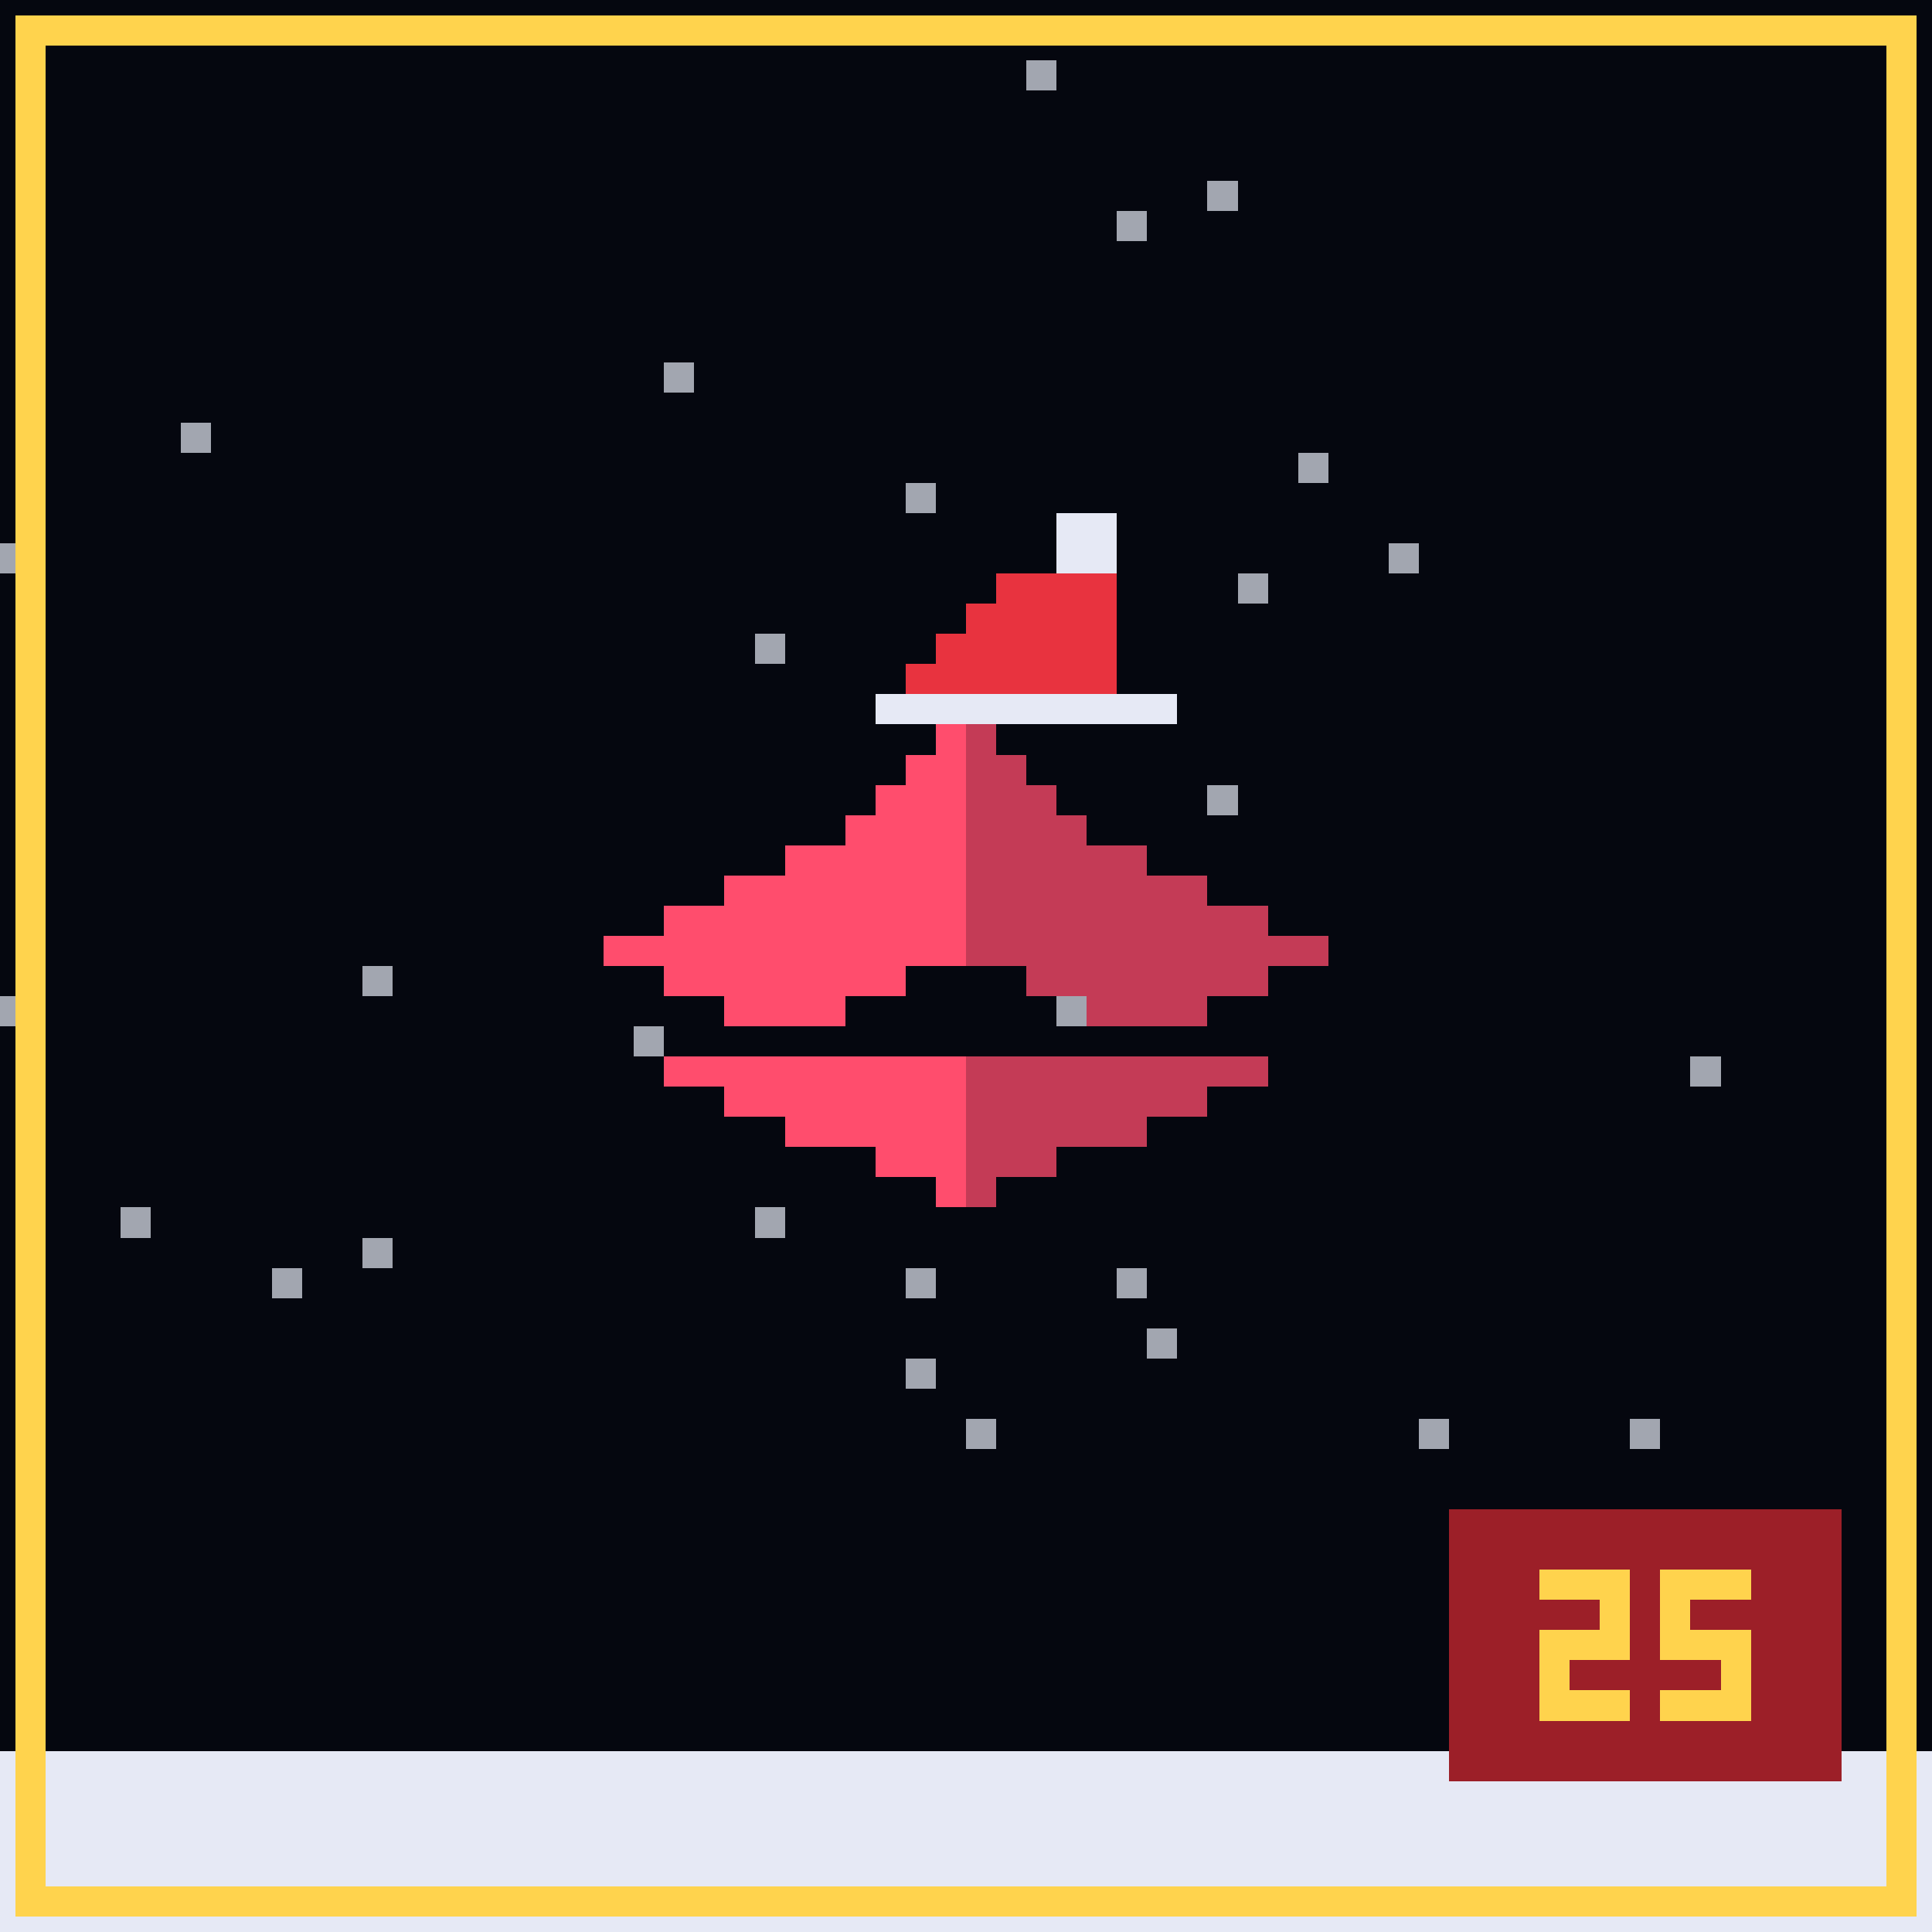
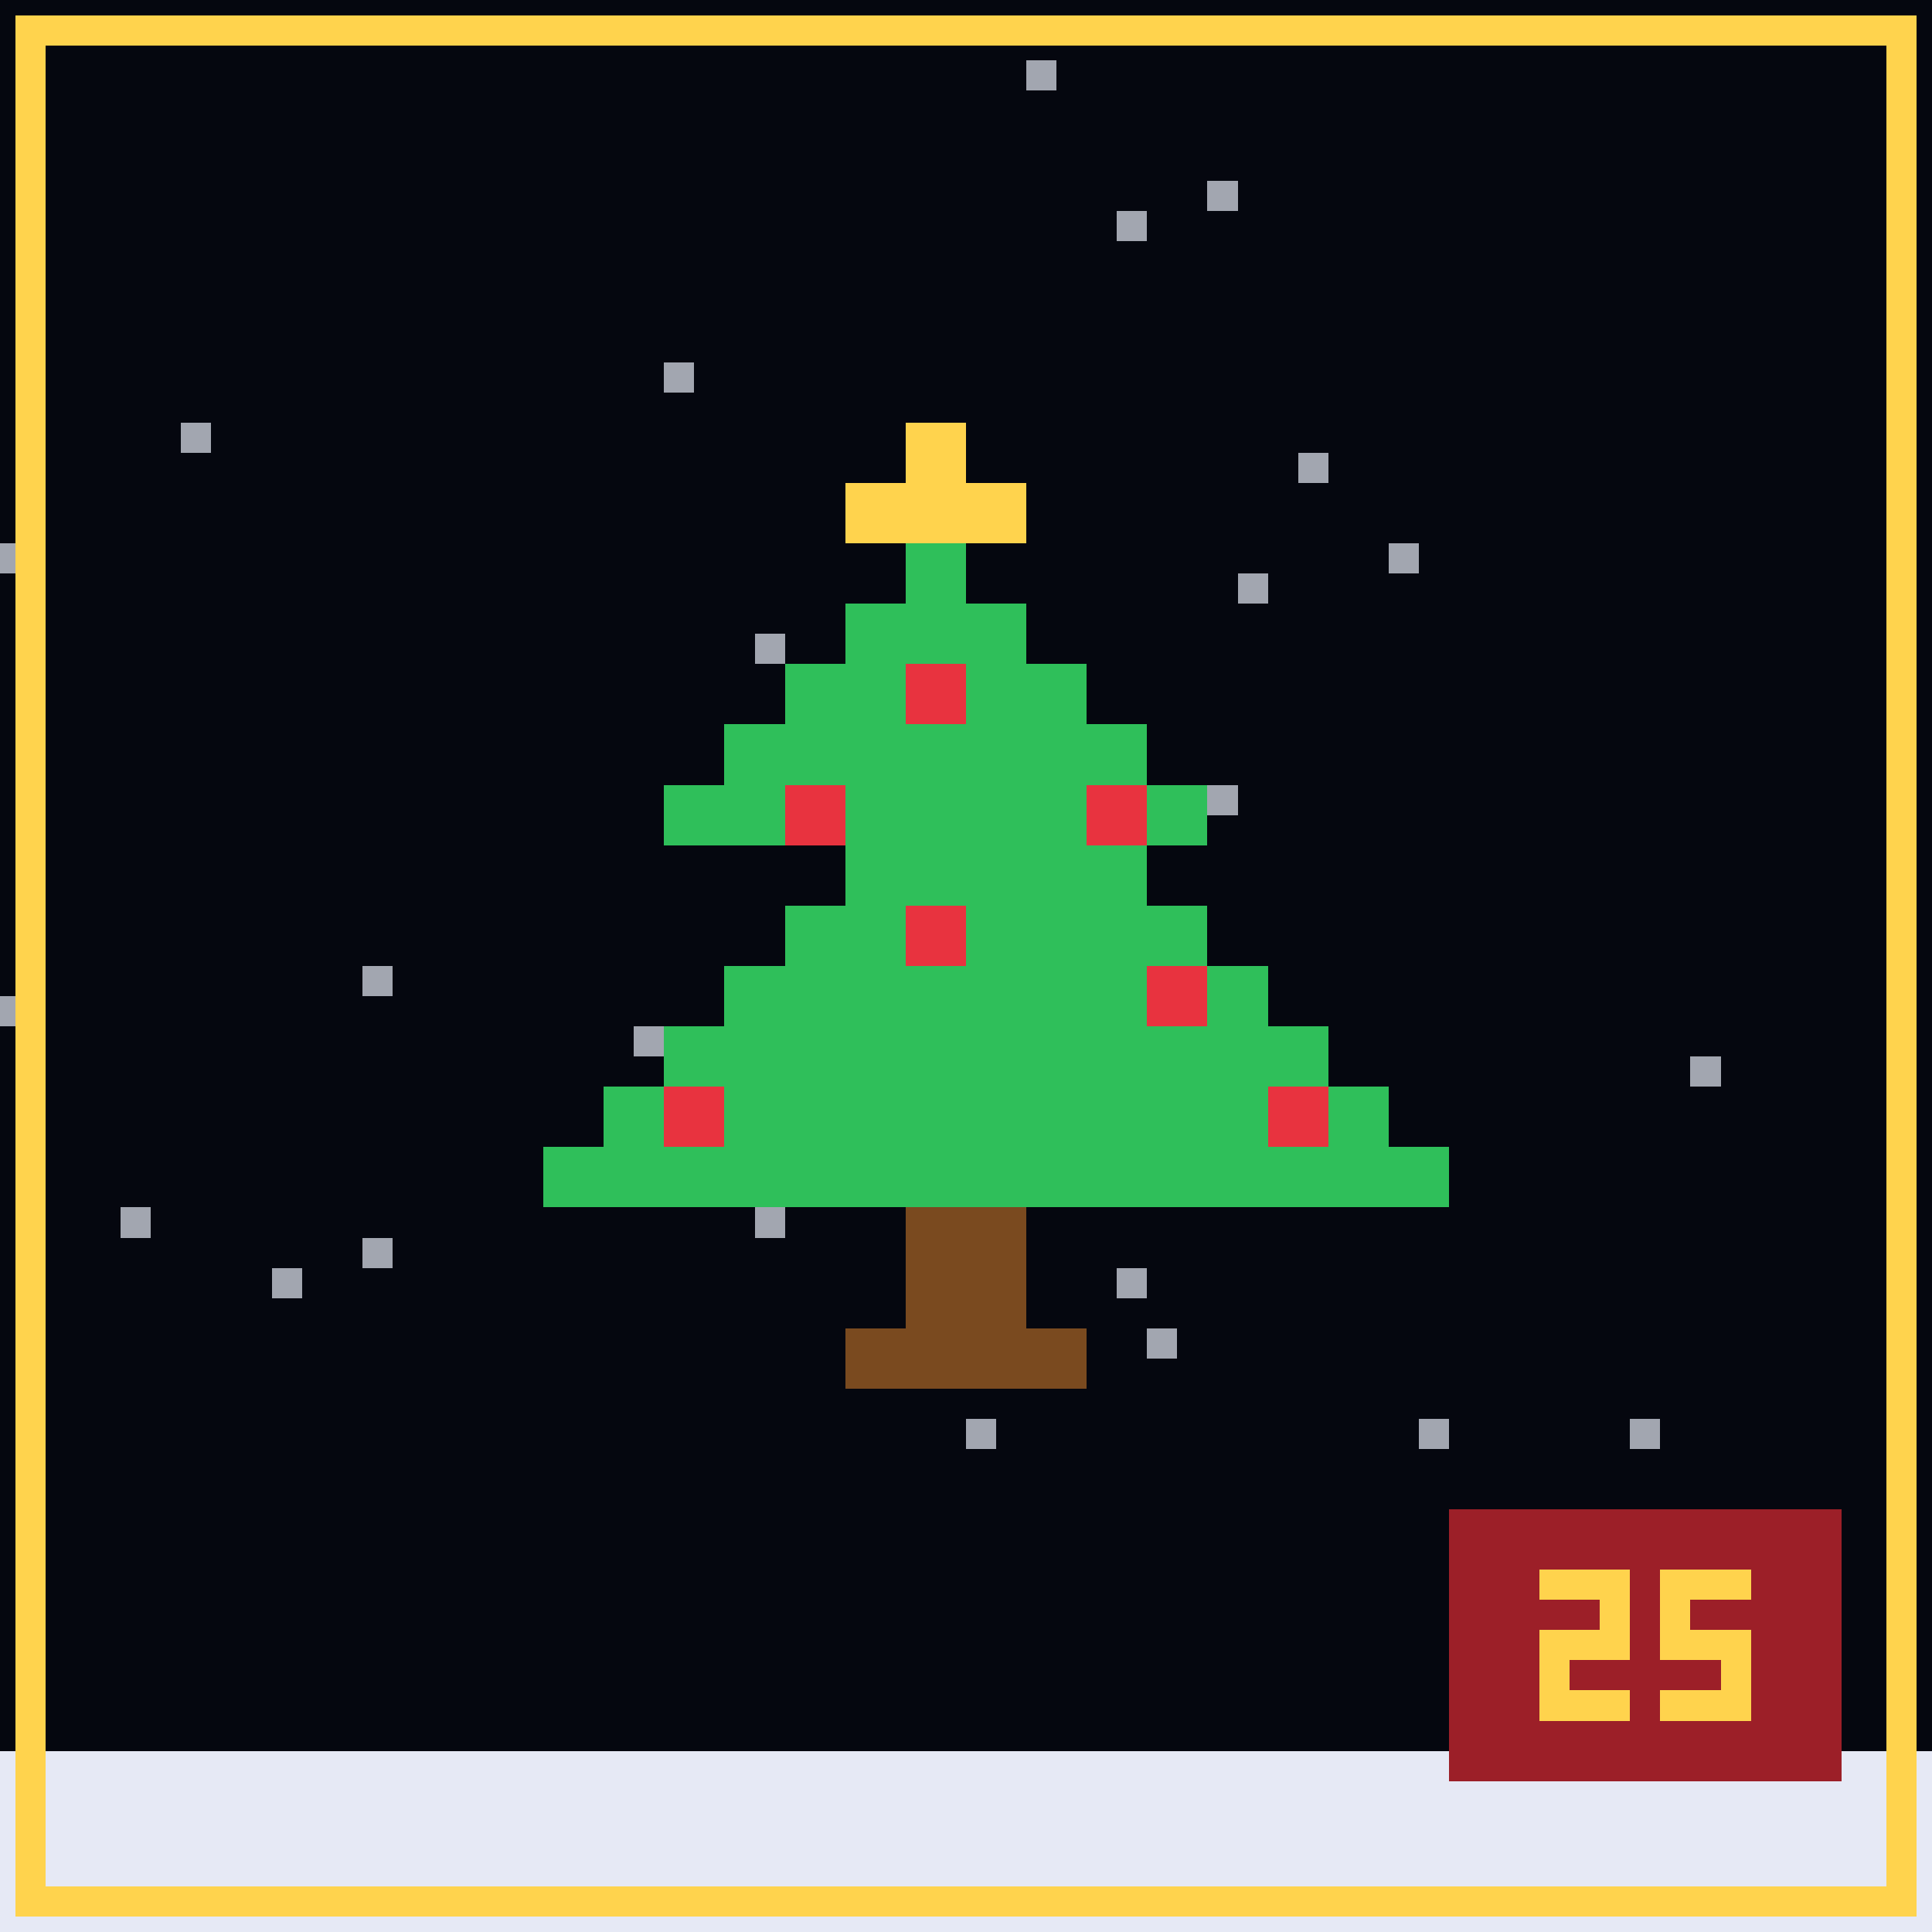
<svg xmlns="http://www.w3.org/2000/svg" viewBox="0 0 64 64" width="512" height="512" shape-rendering="crispEdges">
  <rect width="64" height="64" fill="#05070f" />
  <path fill="#e6e9f5" opacity="0.7" d="M35 33h1v1h-1zM37 42h1v1h-1zM12 32h1v1h-1zM30 45h1v1h-1zM21 34h1v1h-1zM47 47h1v1h-1zM0 33h1v1h-1zM30 42h1v1h-1zM34 2h1v1h-1zM56 35h1v1h-1zM0 18h1v1h-1zM6 14h1v1h-1zM12 41h1v1h-1zM32 47h1v1h-1zM38 44h1v1h-1zM40 26h1v1h-1zM22 12h1v1h-1zM25 21h1v1h-1zM40 6h1v1h-1zM43 15h1v1h-1zM4 40h1v1h-1zM25 40h1v1h-1zM46 18h1v1h-1zM37 7h1v1h-1zM9 42h1v1h-1zM41 19h1v1h-1zM54 47h1v1h-1zM30 16h1v1h-1z" />
  <rect x="0" y="58" width="64" height="6" fill="#e6e9f5" />
  <rect x="1" y="1" width="62" height="62" fill="none" stroke="#ffd34d" stroke-width="1" />
-   <path fill="#ff4d6d" d="M31 24h1v1h-1zM30 25h2v1h-2zM29 26h3v1h-3zM28 27h4v1h-4zM26 28h6v1h-6zM24 29h8v1h-8zM22 30h10v1h-10zM20 31h12v1h-12zM22 32h8v1h-8zM24 33h4v1h-4zM22 35h10v1h-10zM24 36h8v1h-8zM26 37h6v1h-6zM29 38h3v1h-3zM31 39h1v1h-1z" />
-   <path fill="#c43b56" d="M32 24h1v1h-1zM32 25h2v1h-2zM32 26h3v1h-3zM32 27h4v1h-4zM32 28h6v1h-6zM32 29h8v1h-8zM32 30h10v1h-10zM32 31h12v1h-12zM34 32h8v1h-8zM36 33h4v1h-4zM32 35h10v1h-10zM32 36h8v1h-8zM32 37h6v1h-6zM32 38h3v1h-3zM32 39h1v1h-1z" />
-   <path fill="#e8333f" d="M35 18h2v1h-2zM33 19h4v1h-4zM32 20h5v1h-5zM31 21h6v1h-6zM30 22h7v1h-7z" />
-   <path fill="#e6e9f5" d="M29 23h10v1h-10z" />
-   <rect x="35" y="17" width="2" height="2" fill="#e6e9f5" />
+   <g transform="translate(16 14) scale(2)">
+     <path fill="#2fbf5a" d="M7 2h1v1h-1zM6 3h3v1h-3zM5 4h2v1h-2zM8 4h2v1h-2zM4 5h7v1h-7zM3 6h2v1h-2zM6 6h4v1h-4zM11 6h1v1h-1zM6 7h5v1h-5zM5 8h2v1h-2zM8 8h4v1h-4zM4 9h7v1h-7zM12 9h1v1h-1zM3 10h11v1h-11zM2 11h1v1h-1zM4 11h9v1h-9zM14 11h1v1h-1zM1 12h15v1h-15z" />
+     <path fill="#7a4a1f" d="M7 13h2v1h-2zM7 14h2v1h-2zM6 15h4v1h-4z" />
+     <path fill="#e8333f" d="M7 4h1v1h-1zM5 6h1v1h-1zM10 6h1v1h-1zM7 8h1v1h-1zM11 9h1v1h-1zM3 11h1v1h-1zM13 11h1v1h-1z" />
+     <path fill="#ffd34d" d="M7 0h1v1h-1zM6 1h3v1h-3z" />
+   </g>
  <rect x="48" y="50" width="13" height="9" fill="#9c1f28" />
  <path fill="#ffd34d" d="M51 52h3v1h-3zM53 53h1v1h-1zM51 54h3v1h-3zM51 55h1v1h-1zM51 56h3v1h-3z" />
  <path fill="#ffd34d" d="M55 52h3v1h-3zM55 53h1v1h-1zM55 54h3v1h-3zM57 55h1v1h-1zM55 56h3v1h-3z" />
</svg>
